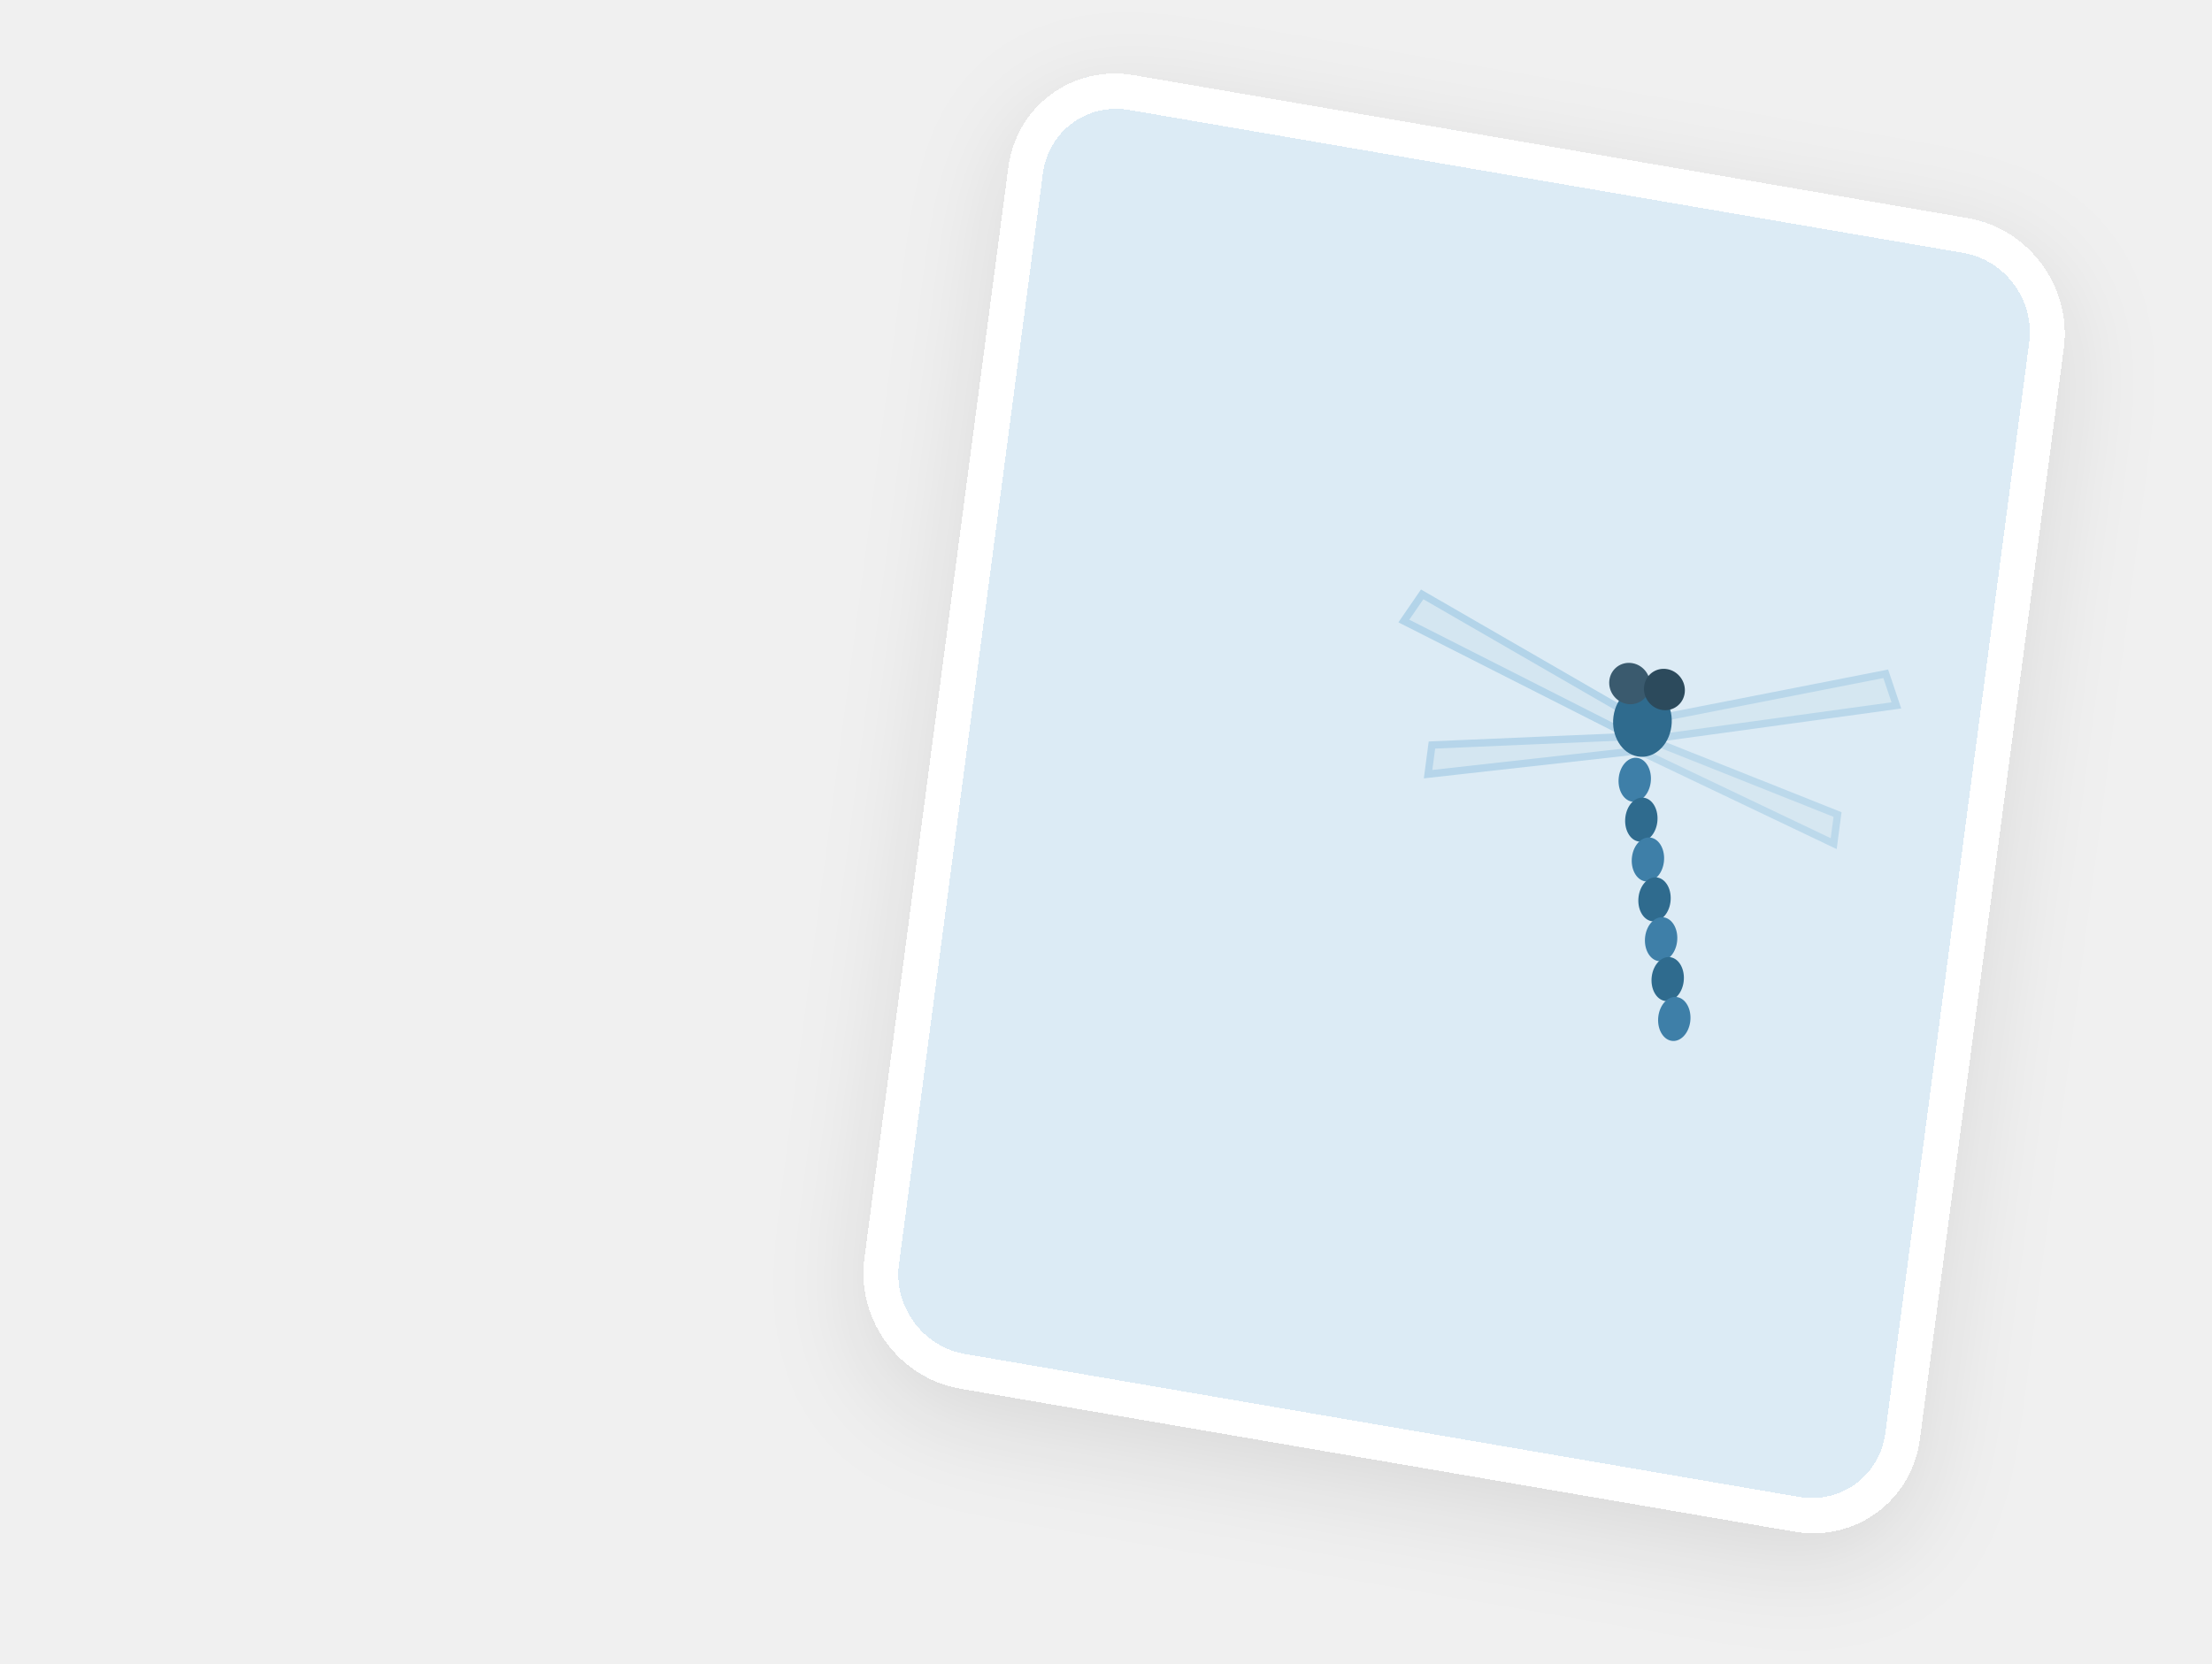
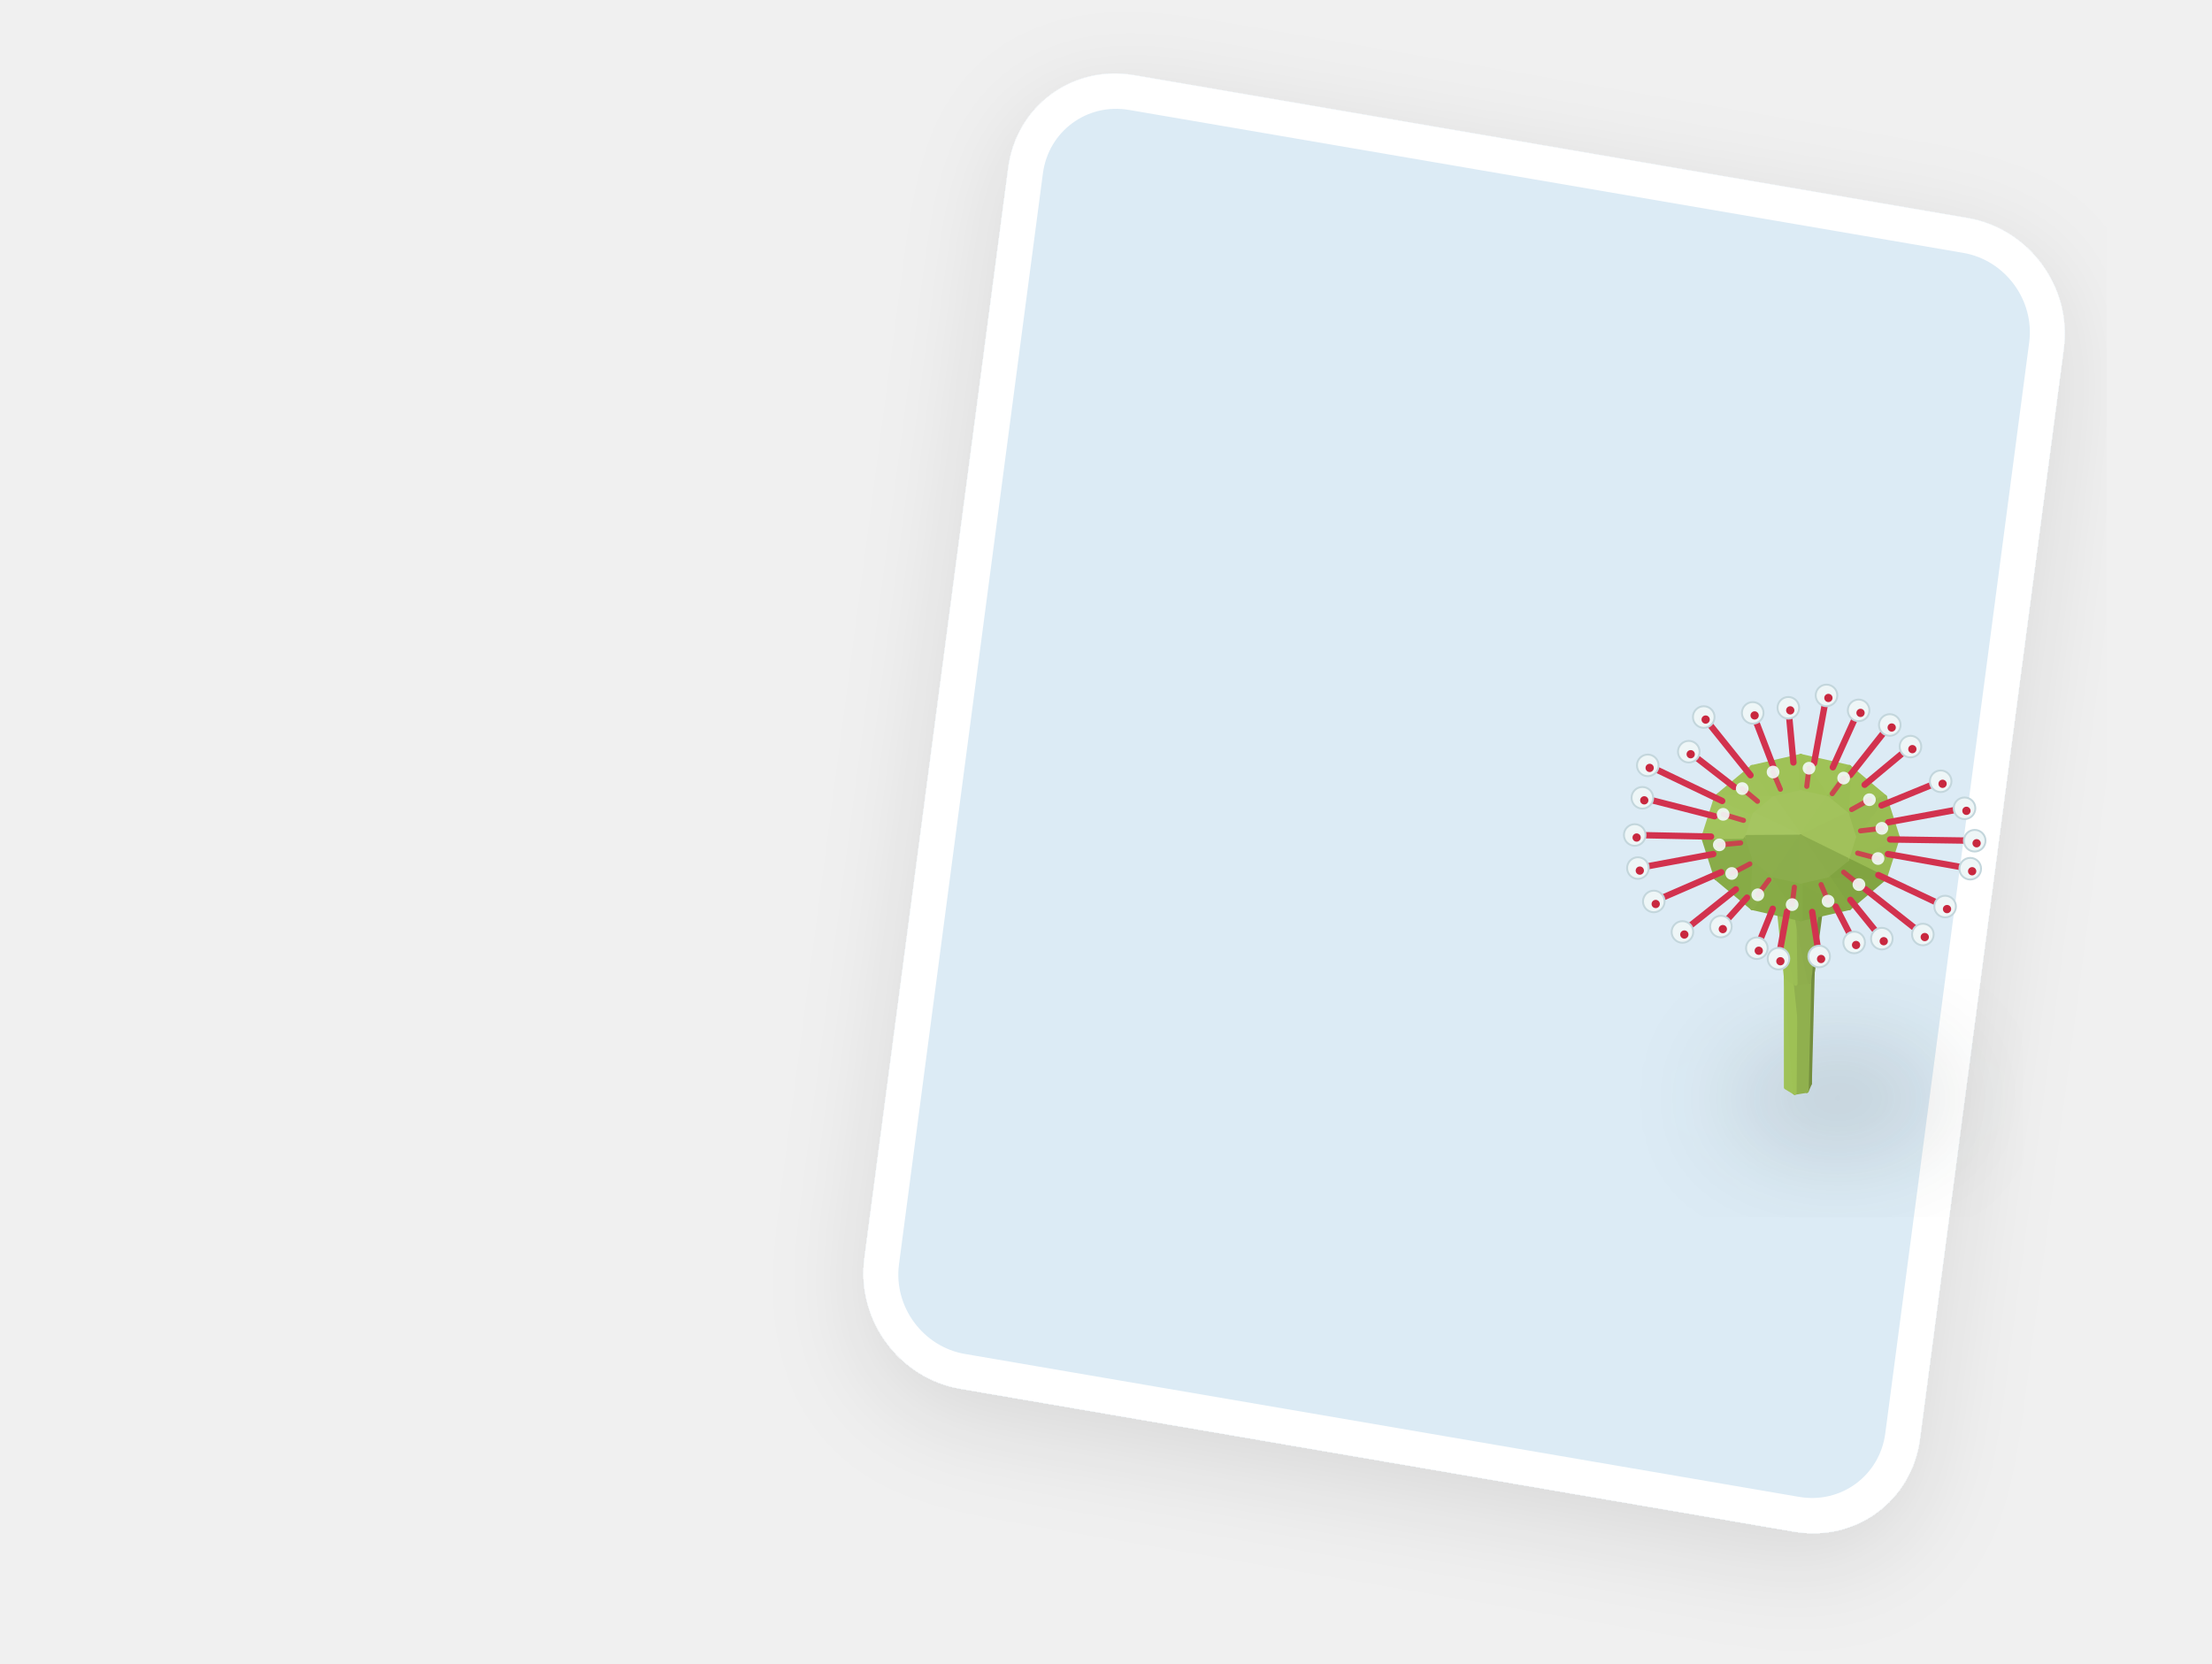
<svg xmlns="http://www.w3.org/2000/svg" width="315" height="237" viewBox="0 0 315 237" fill="none">
-   <g filter="url(#filter0_d_352_51563)">
-     <rect width="152.502" height="188.723" rx="16" transform="matrix(0.985631 0.168915 -0.130758 0.991414 145.677 8)" fill="#DCEBF5" shape-rendering="crispEdges" />
-     <rect x="2.137" y="2.901" width="147.502" height="183.723" rx="13.5" transform="matrix(0.985631 0.168915 -0.130758 0.991414 146.087 7.6639)" stroke="white" stroke-width="5" shape-rendering="crispEdges" />
-     <g opacity="0.55">
-       <path d="M233.89 102.763L268.539 95.969L270.054 100.473L235.679 105.192L233.89 102.763Z" fill="#CFE3EE" />
-       <path d="M233.89 102.763L233.773 102.246L232.986 102.401L233.477 103.067L233.89 102.763ZM268.539 95.969L269.031 95.817L268.878 95.363L268.422 95.453L268.539 95.969ZM270.054 100.473L270.143 100.995L270.745 100.912L270.546 100.32L270.054 100.473ZM235.679 105.192L235.266 105.496L235.458 105.756L235.768 105.713L235.679 105.192ZM233.89 102.763L234.007 103.28L268.656 96.486L268.539 95.969L268.422 95.453L233.773 102.246L233.89 102.763ZM268.539 95.969L268.047 96.123L269.563 100.626L270.054 100.473L270.546 100.32L269.031 95.817L268.539 95.969ZM270.054 100.473L269.966 99.952L235.591 104.67L235.679 105.192L235.768 105.713L270.143 100.995L270.054 100.473ZM235.679 105.192L236.092 104.887L234.303 102.459L233.89 102.763L233.477 103.067L235.266 105.496L235.679 105.192Z" fill="#9CC7E2" />
-     </g>
-     <g opacity="0.5">
-       <path d="M233.617 104.838L261.676 116.013L261.129 120.163L233.343 106.913L233.617 104.838Z" fill="#CFE3EE" />
-       <path d="M233.617 104.838L233.792 104.349L233.186 104.108L233.101 104.75L233.617 104.838ZM261.676 116.013L262.192 116.101L262.248 115.682L261.851 115.524L261.676 116.013ZM261.129 120.163L260.922 120.637L261.554 120.939L261.645 120.251L261.129 120.163ZM233.343 106.913L232.827 106.825L232.776 107.216L233.136 107.388L233.343 106.913ZM233.617 104.838L233.442 105.327L261.502 116.501L261.676 116.013L261.851 115.524L233.792 104.349L233.617 104.838ZM261.676 116.013L261.161 115.924L260.613 120.074L261.129 120.163L261.645 120.251L262.192 116.101L261.676 116.013ZM261.129 120.163L261.337 119.688L233.55 106.439L233.343 106.913L233.136 107.388L260.922 120.637L261.129 120.163ZM233.343 106.913L233.859 107.001L234.132 104.926L233.617 104.838L233.101 104.75L232.827 106.825L233.343 106.913Z" fill="#9CC7E2" />
-     </g>
-     <g opacity="0.65">
-       <path d="M233.89 102.763L202.526 84.656L199.916 88.453L231.554 104.485L233.89 102.763Z" fill="#CFE3EE" />
-       <path d="M233.89 102.763L234.207 103.192L234.848 102.72L234.136 102.308L233.89 102.763ZM202.526 84.656L202.771 84.202L202.358 83.963L202.095 84.345L202.526 84.656ZM199.916 88.453L199.485 88.142L199.142 88.641L199.696 88.922L199.916 88.453ZM231.554 104.485L231.335 104.953L231.62 105.098L231.87 104.914L231.554 104.485ZM233.89 102.763L234.136 102.308L202.771 84.202L202.526 84.656L202.281 85.111L233.645 103.218L233.89 102.763ZM202.526 84.656L202.095 84.345L199.485 88.142L199.916 88.453L200.346 88.764L202.956 84.967L202.526 84.656ZM199.916 88.453L199.696 88.922L231.335 104.953L231.554 104.485L231.773 104.016L200.135 87.984L199.916 88.453ZM231.554 104.485L231.87 104.914L234.207 103.192L233.89 102.763L233.574 102.334L231.237 104.055L231.554 104.485Z" fill="#9CC7E2" />
-     </g>
-     <g opacity="0.6">
-       <path d="M233.617 104.838L203.915 106.114L203.367 110.264L233.343 106.913L233.617 104.838Z" fill="#CFE3EE" />
-       <path d="M233.617 104.838L234.132 104.926L234.217 104.285L233.575 104.312L233.617 104.838ZM203.915 106.114L203.874 105.588L203.454 105.606L203.399 106.025L203.915 106.114ZM203.367 110.264L202.852 110.175L202.761 110.863L203.443 110.787L203.367 110.264ZM233.343 106.913L233.419 107.436L233.807 107.393L233.859 107.001L233.343 106.913ZM233.617 104.838L233.575 104.312L203.874 105.588L203.915 106.114L203.956 106.639L233.658 105.364L233.617 104.838ZM203.915 106.114L203.399 106.025L202.852 110.175L203.367 110.264L203.883 110.352L204.431 106.202L203.915 106.114ZM203.367 110.264L203.443 110.787L233.419 107.436L233.343 106.913L233.267 106.39L203.292 109.741L203.367 110.264ZM233.343 106.913L233.859 107.001L234.132 104.926L233.617 104.838L233.101 104.75L232.827 106.825L233.343 106.913Z" fill="#9CC7E2" />
-     </g>
-     <path d="M232.385 114.176C233.638 114.39 234.838 113.171 235.065 111.452C235.292 109.733 234.459 108.165 233.206 107.951C231.953 107.736 230.753 108.955 230.526 110.674C230.3 112.393 231.132 113.961 232.385 114.176Z" fill="#3E7FA8" />
-     <path d="M233.324 119.854C234.577 120.068 235.777 118.849 236.004 117.13C236.231 115.411 235.398 113.843 234.145 113.628C232.892 113.414 231.692 114.633 231.465 116.352C231.239 118.071 232.071 119.639 233.324 119.854Z" fill="#2F6B8E" />
-     <path d="M234.263 125.531C235.516 125.746 236.716 124.527 236.942 122.808C237.169 121.089 236.337 119.521 235.084 119.306C233.83 119.092 232.631 120.311 232.404 122.03C232.177 123.749 233.009 125.317 234.263 125.531Z" fill="#3E7FA8" />
-     <path d="M235.202 131.209C236.455 131.424 237.655 130.205 237.881 128.486C238.108 126.767 237.276 125.199 236.023 124.984C234.769 124.769 233.57 125.989 233.343 127.708C233.116 129.427 233.948 130.995 235.202 131.209Z" fill="#2F6B8E" />
-     <path d="M236.14 136.887C237.393 137.102 238.593 135.883 238.82 134.164C239.047 132.445 238.214 130.877 236.961 130.662C235.708 130.447 234.508 131.667 234.281 133.386C234.055 135.105 234.887 136.672 236.14 136.887Z" fill="#3E7FA8" />
-     <path d="M237.079 142.565C238.332 142.78 239.532 141.56 239.759 139.841C239.985 138.122 239.153 136.555 237.9 136.34C236.647 136.125 235.447 137.345 235.22 139.064C234.994 140.783 235.826 142.35 237.079 142.565Z" fill="#2F6B8E" />
-     <path d="M238.018 148.243C239.271 148.458 240.471 147.238 240.698 145.519C240.924 143.8 240.092 142.233 238.839 142.018C237.586 141.803 236.386 143.022 236.159 144.741C235.933 146.46 236.765 148.028 238.018 148.243Z" fill="#3E7FA8" />
-     <path d="M233.234 107.743C235.512 108.134 237.653 106.221 238.016 103.47C238.379 100.72 236.826 98.174 234.547 97.783C232.269 97.392 230.127 99.306 229.765 102.056C229.402 104.806 230.955 107.353 233.234 107.743Z" fill="#2F6B8E" />
-     <path d="M231.689 100.264C233.284 100.537 234.748 99.458 234.96 97.854C235.172 96.249 234.05 94.727 232.455 94.454C230.86 94.18 229.395 95.259 229.184 96.864C228.972 98.468 230.094 99.99 231.689 100.264Z" fill="#3A5A6E" />
-     <path d="M236.639 101.112C238.234 101.386 239.699 100.307 239.911 98.702C240.122 97.098 239.001 95.576 237.406 95.302C235.811 95.029 234.346 96.108 234.134 97.712C233.923 99.317 235.044 100.839 236.639 101.112Z" fill="#2C4A5C" />
-   </g>
  <defs>
-     <filter id="filter0_d_352_51563" x="107" y="-2" width="202.988" height="240.862" filterUnits="userSpaceOnUse" color-interpolation-filters="sRGB">
+     <filter id="shadow" x="40" y="-2" width="260" height="240" filterUnits="userSpaceOnUse" color-interpolation-filters="sRGB">
      <feFlood flood-opacity="0" result="BackgroundImageFix" />
      <feColorMatrix in="SourceAlpha" type="matrix" values="0 0 0 0 0 0 0 0 0 0 0 0 0 0 0 0 0 0 127 0" result="hardAlpha" />
      <feOffset dy="4" />
      <feGaussianBlur stdDeviation="7" />
      <feComposite in2="hardAlpha" operator="out" />
      <feColorMatrix type="matrix" values="0 0 0 0 0 0 0 0 0 0 0 0 0 0 0 0 0 0 0.1 0" />
-       <feBlend mode="normal" in2="BackgroundImageFix" result="effect1_dropShadow_352_51563" />
-       <feBlend mode="normal" in="SourceGraphic" in2="effect1_dropShadow_352_51563" result="shape" />
+       <feBlend mode="normal" in2="BackgroundImageFix" result="effect1_dropShadow" />
+       <feBlend mode="normal" in="SourceGraphic" in2="effect1_dropShadow" result="shape" />
    </filter>
  </defs>
+   <g filter="url(#shadow)">
+     <rect width="152.502" height="188.723" rx="16" transform="matrix(0.985631 0.168915 -0.130758 0.991414 145.677 8)" fill="#DCEBF5" />
+     <rect x="2.137" y="2.901" width="147.502" height="183.723" rx="13.5" transform="matrix(0.985631 0.168915 -0.130758 0.991414 146.087 7.6639)" stroke="white" stroke-width="5" />
+   </g>
+   <svg x="226" y="62" width="62" height="112" viewBox="-6.63 -13.77 13.69 18.05" preserveAspectRatio="xMidYMax meet">
+     <defs>
+       <filter id="soft" x="-60%" y="-60%" width="220%" height="220%">
+         <feGaussianBlur stdDeviation="1.6" />
+       </filter>
+       <filter id="soft2" x="-60%" y="-60%" width="220%" height="220%">
+         <feGaussianBlur stdDeviation="0.7" />
+       </filter>
+     </defs>
+     <ellipse cx="1.26" cy="0.40" rx="3.53" ry="1.70" fill="#1E2A26" opacity="0.16" filter="url(#soft)" />
+     <path d="M0.38 -0.06 L0.28 0.17 L0.36 -3.28 Z" fill="#758E3F" stroke="#758E3F" stroke-width="0.12" stroke-linejoin="round" />
+     <path d="M-0.10 0.23 L-0.38 0.06 L-0.38 -3.41 Z" fill="#9FC257" stroke="#9FC257" stroke-width="0.12" stroke-linejoin="round" />
+     <path d="M0.28 0.17 L-0.10 0.23 L-0.07 -3.21 Z" fill="#90B04E" stroke="#90B04E" stroke-width="0.12" stroke-linejoin="round" />
+     <path d="M0.38 -0.06 L0.36 -3.28 L0.47 -3.54 Z" fill="#748E3E" stroke="#748E3E" stroke-width="0.12" stroke-linejoin="round" />
+     <path d="M-0.10 0.23 L-0.38 -3.41 L-0.07 -3.21 Z" fill="#9EC155" stroke="#9EC155" stroke-width="0.12" stroke-linejoin="round" />
+     <path d="M0.28 0.17 L-0.07 -3.21 L0.36 -3.28 Z" fill="#90B04E" stroke="#90B04E" stroke-width="0.12" stroke-linejoin="round" />
+     <path d="M0.47 -3.55 L0.36 -3.27 L0.62 -5.75 Z" fill="#718A3D" stroke="#718A3D" stroke-width="0.12" stroke-linejoin="round" />
+     <path d="M-0.07 -3.20 L-0.38 -3.40 L-0.65 -5.98 Z" fill="#9CBF54" stroke="#9CBF54" stroke-width="0.12" stroke-linejoin="round" />
+     <path d="M0.36 -3.27 L-0.07 -3.20 L-0.11 -5.63 Z" fill="#8FAE4D" stroke="#8FAE4D" stroke-width="0.12" stroke-linejoin="round" />
+     <path d="M0.47 -3.55 L0.62 -5.75 L0.82 -6.22 Z" fill="#748E3F" stroke="#748E3F" stroke-width="0.12" stroke-linejoin="round" />
+     <path d="M-0.07 -3.20 L-0.65 -5.98 L-0.11 -5.63 Z" fill="#9BBE54" stroke="#9BBE54" stroke-width="0.12" stroke-linejoin="round" />
+     <path d="M0.36 -3.27 L-0.11 -5.63 L0.62 -5.75 Z" fill="#8DAC4C" stroke="#8DAC4C" stroke-width="0.12" stroke-linejoin="round" />
+     <path d="M0.09 -6.10 L-0.45 -6.45 L0.28 -6.57 Z" fill="#9BBD53" stroke="#9BBD53" stroke-width="0.12" stroke-linejoin="round" />
+     <path d="M0.09 -6.10 L0.28 -6.57 L0.82 -6.22 Z" fill="#99BC53" stroke="#99BC53" stroke-width="0.12" stroke-linejoin="round" />
+     <path d="M0.09 -6.10 L-0.65 -5.98 L-0.45 -6.45 Z" fill="#9ABC53" stroke="#9ABC53" stroke-width="0.12" stroke-linejoin="round" />
+     <path d="M0.09 -6.10 L0.82 -6.22 L0.62 -5.75 Z" fill="#99BB52" stroke="#99BB52" stroke-width="0.12" stroke-linejoin="round" />
+     <path d="M0.09 -6.10 L-0.11 -5.63 L-0.65 -5.98 Z" fill="#9ABD53" stroke="#9ABD53" stroke-width="0.12" stroke-linejoin="round" />
+     <path d="M0.09 -6.10 L0.62 -5.75 L-0.11 -5.63 Z" fill="#98B952" stroke="#98B952" stroke-width="0.12" stroke-linejoin="round" />
+     <path d="M0.09 -9.23 L0.09 -10.37 L-1.44 -10.02 Z" fill="#9FC257" stroke="#9FC257" stroke-width="0.12" stroke-linejoin="round" />
+     <path d="M0.93 -9.04 L1.62 -10.02 L0.09 -10.37 Z" fill="#9FC257" stroke="#9FC257" stroke-width="0.12" stroke-linejoin="round" />
+     <path d="M-0.76 -9.04 L-1.44 -10.02 L-2.57 -9.08 Z" fill="#A0C259" stroke="#A0C259" stroke-width="0.12" stroke-linejoin="round" />
+     <path d="M1.55 -8.53 L2.74 -9.08 L1.62 -10.02 Z" fill="#9DC054" stroke="#9DC054" stroke-width="0.12" stroke-linejoin="round" />
+     <path d="M-1.37 -8.53 L-2.57 -9.08 L-2.98 -7.80 Z" fill="#A2C45C" stroke="#A2C45C" stroke-width="0.12" stroke-linejoin="round" />
+     <path d="M1.77 -7.82 L3.15 -7.80 L2.74 -9.08 Z" fill="#9ABC53" stroke="#9ABC53" stroke-width="0.12" stroke-linejoin="round" />
+     <path d="M0.93 -9.04 L0.09 -10.37 L0.09 -9.23 Z" fill="#9EC155" stroke="#9EC155" stroke-width="0.12" stroke-linejoin="round" />
+     <path d="M-1.60 -7.82 L-2.98 -7.80 L-2.57 -6.52 Z" fill="#89AC49" stroke="#89AC49" stroke-width="0.12" stroke-linejoin="round" />
+     <path d="M0.09 -9.23 L-1.44 -10.02 L-0.76 -9.04 Z" fill="#9FC258" stroke="#9FC258" stroke-width="0.12" stroke-linejoin="round" />
+     <path d="M1.55 -7.11 L2.74 -6.52 L3.15 -7.80 Z" fill="#98BA52" stroke="#98BA52" stroke-width="0.12" stroke-linejoin="round" />
+     <path d="M1.55 -8.53 L1.62 -10.02 L0.93 -9.04 Z" fill="#9ABD53" stroke="#9ABD53" stroke-width="0.12" stroke-linejoin="round" />
+     <path d="M-0.76 -9.04 L-2.57 -9.08 L-1.37 -8.53 Z" fill="#A1C35A" stroke="#A1C35A" stroke-width="0.12" stroke-linejoin="round" />
+     <path d="M-1.37 -7.11 L-2.57 -6.52 L-1.44 -5.58 Z" fill="#87AB46" stroke="#87AB46" stroke-width="0.12" stroke-linejoin="round" />
+     <path d="M1.77 -7.82 L2.74 -9.08 L1.55 -8.53 Z" fill="#98BA52" stroke="#98BA52" stroke-width="0.12" stroke-linejoin="round" />
+     <path d="M0.93 -6.60 L1.62 -5.58 L2.74 -6.52 Z" fill="#82A542" stroke="#82A542" stroke-width="0.12" stroke-linejoin="round" />
+     <path d="M-1.37 -8.53 L-2.98 -7.80 L-1.60 -7.82 Z" fill="#A2C35C" stroke="#A2C35C" stroke-width="0.12" stroke-linejoin="round" />
+     <path d="M-0.76 -6.60 L-1.44 -5.58 L0.09 -5.23 Z" fill="#87AB46" stroke="#87AB46" stroke-width="0.12" stroke-linejoin="round" />
+     <path d="M0.09 -6.41 L0.09 -5.23 L1.62 -5.58 Z" fill="#84A743" stroke="#84A743" stroke-width="0.12" stroke-linejoin="round" />
+     <path d="M1.55 -7.11 L3.15 -7.80 L1.77 -7.82 Z" fill="#99BB52" stroke="#99BB52" stroke-width="0.12" stroke-linejoin="round" />
+     <path d="M-1.60 -7.82 L-2.57 -6.52 L-1.37 -7.11 Z" fill="#89AC49" stroke="#89AC49" stroke-width="0.12" stroke-linejoin="round" />
+     <path d="M0.93 -6.60 L2.74 -6.52 L1.55 -7.11 Z" fill="#81A441" stroke="#81A441" stroke-width="0.12" stroke-linejoin="round" />
+     <path d="M-1.37 -7.11 L-1.44 -5.58 L-0.76 -6.60 Z" fill="#8AAD4A" stroke="#8AAD4A" stroke-width="0.12" stroke-linejoin="round" />
+     <path d="M0.09 -6.41 L1.62 -5.58 L0.93 -6.60 Z" fill="#85A843" stroke="#85A843" stroke-width="0.12" stroke-linejoin="round" />
+     <path d="M-0.76 -6.60 L0.09 -5.23 L0.09 -6.41 Z" fill="#86AA45" stroke="#86AA45" stroke-width="0.12" stroke-linejoin="round" />
+     <path d="M0.09 -7.83 L0.93 -9.04 L0.09 -9.23 Z" fill="#A3C35D" stroke="#A3C35D" stroke-width="0.12" stroke-linejoin="round" />
+     <path d="M0.09 -7.83 L0.09 -9.23 L-0.76 -9.04 Z" fill="#A3C35D" stroke="#A3C35D" stroke-width="0.12" stroke-linejoin="round" />
+     <path d="M0.09 -7.83 L1.55 -8.53 L0.93 -9.04 Z" fill="#A2C35C" stroke="#A2C35C" stroke-width="0.12" stroke-linejoin="round" />
+     <path d="M0.09 -7.83 L-0.76 -9.04 L-1.37 -8.53 Z" fill="#A4C45F" stroke="#A4C45F" stroke-width="0.12" stroke-linejoin="round" />
+     <path d="M0.09 -7.83 L1.77 -7.82 L1.55 -8.53 Z" fill="#A1C15B" stroke="#A1C15B" stroke-width="0.12" stroke-linejoin="round" />
+     <path d="M0.09 -7.83 L-1.37 -8.53 L-1.60 -7.82 Z" fill="#A5C561" stroke="#A5C561" stroke-width="0.12" stroke-linejoin="round" />
+     <path d="M0.09 -7.83 L-1.60 -7.82 L-1.37 -7.11 Z" fill="#8CAE4D" stroke="#8CAE4D" stroke-width="0.12" stroke-linejoin="round" />
+     <path d="M0.09 -7.83 L1.55 -7.11 L1.77 -7.82 Z" fill="#A1C15B" stroke="#A1C15B" stroke-width="0.12" stroke-linejoin="round" />
+     <path d="M0.09 -7.83 L-1.37 -7.11 L-0.76 -6.60 Z" fill="#8CAE4C" stroke="#8CAE4C" stroke-width="0.12" stroke-linejoin="round" />
+     <path d="M0.09 -7.83 L0.93 -6.60 L1.55 -7.11 Z" fill="#8BAC4B" stroke="#8BAC4B" stroke-width="0.12" stroke-linejoin="round" />
+     <path d="M0.09 -7.83 L-0.76 -6.60 L0.09 -6.41 Z" fill="#8BAD4C" stroke="#8BAD4C" stroke-width="0.12" stroke-linejoin="round" />
+     <path d="M0.09 -7.83 L0.09 -6.41 L0.93 -6.60 Z" fill="#8CAD4C" stroke="#8CAD4C" stroke-width="0.12" stroke-linejoin="round" />
+     <path d="M2.90 -7.74 L5.56 -7.70" stroke="#D2324E" stroke-width="0.20" stroke-linecap="round" />
+     <circle cx="5.56" cy="-7.70" r="0.34" fill="#EEF6F7" stroke="#C3D6DC" stroke-width="0.06" />
+     <circle cx="5.62" cy="-7.62" r="0.13" fill="#C8283F" />
+     <path d="M2.84 -8.28 L5.24 -8.72" stroke="#D2324E" stroke-width="0.20" stroke-linecap="round" />
+     <circle cx="5.24" cy="-8.72" r="0.34" fill="#EEF6F7" stroke="#C3D6DC" stroke-width="0.06" />
+     <circle cx="5.30" cy="-8.64" r="0.13" fill="#C8283F" />
+     <path d="M2.63 -8.81 L4.49 -9.57" stroke="#D2324E" stroke-width="0.20" stroke-linecap="round" />
+     <circle cx="4.49" cy="-9.57" r="0.34" fill="#EEF6F7" stroke="#C3D6DC" stroke-width="0.06" />
+     <circle cx="4.55" cy="-9.49" r="0.13" fill="#C8283F" />
+     <path d="M2.10 -9.46 L3.54 -10.66" stroke="#D2324E" stroke-width="0.20" stroke-linecap="round" />
+     <circle cx="3.54" cy="-10.66" r="0.34" fill="#EEF6F7" stroke="#C3D6DC" stroke-width="0.06" />
+     <circle cx="3.60" cy="-10.58" r="0.13" fill="#C8283F" />
+     <path d="M1.65 -9.77 L2.89 -11.34" stroke="#D2324E" stroke-width="0.20" stroke-linecap="round" />
+     <circle cx="2.89" cy="-11.34" r="0.34" fill="#EEF6F7" stroke="#C3D6DC" stroke-width="0.06" />
+     <circle cx="2.95" cy="-11.26" r="0.13" fill="#C8283F" />
+     <path d="M1.10 -10.01 L1.91 -11.80" stroke="#D2324E" stroke-width="0.20" stroke-linecap="round" />
+     <circle cx="1.91" cy="-11.80" r="0.34" fill="#EEF6F7" stroke="#C3D6DC" stroke-width="0.06" />
+     <circle cx="1.97" cy="-11.72" r="0.13" fill="#C8283F" />
+     <path d="M0.51 -10.14 L0.90 -12.27" stroke="#D2324E" stroke-width="0.20" stroke-linecap="round" />
+     <circle cx="0.90" cy="-12.27" r="0.34" fill="#EEF6F7" stroke="#C3D6DC" stroke-width="0.06" />
+     <circle cx="0.96" cy="-12.19" r="0.13" fill="#C8283F" />
+     <path d="M-0.14 -10.16 L-0.30 -11.88" stroke="#D2324E" stroke-width="0.20" stroke-linecap="round" />
+     <circle cx="-0.30" cy="-11.88" r="0.34" fill="#EEF6F7" stroke="#C3D6DC" stroke-width="0.06" />
+     <circle cx="-0.24" cy="-11.80" r="0.13" fill="#C8283F" />
+     <path d="M-0.78 -10.05 L-1.42 -11.72" stroke="#D2324E" stroke-width="0.20" stroke-linecap="round" />
+     <circle cx="-1.42" cy="-11.72" r="0.34" fill="#EEF6F7" stroke="#C3D6DC" stroke-width="0.06" />
+     <circle cx="-1.36" cy="-11.64" r="0.13" fill="#C8283F" />
+     <path d="M-1.49 -9.76 L-2.96 -11.59" stroke="#D2324E" stroke-width="0.20" stroke-linecap="round" />
+     <circle cx="-2.96" cy="-11.59" r="0.34" fill="#EEF6F7" stroke="#C3D6DC" stroke-width="0.06" />
+     <circle cx="-2.90" cy="-11.51" r="0.13" fill="#C8283F" />
+     <path d="M-2.00 -9.39 L-3.43 -10.50" stroke="#D2324E" stroke-width="0.20" stroke-linecap="round" />
+     <circle cx="-3.43" cy="-10.50" r="0.34" fill="#EEF6F7" stroke="#C3D6DC" stroke-width="0.06" />
+     <circle cx="-3.37" cy="-10.42" r="0.13" fill="#C8283F" />
+     <path d="M-2.38 -8.95 L-4.72 -10.07" stroke="#D2324E" stroke-width="0.20" stroke-linecap="round" />
+     <circle cx="-4.72" cy="-10.07" r="0.34" fill="#EEF6F7" stroke="#C3D6DC" stroke-width="0.06" />
+     <circle cx="-4.66" cy="-9.99" r="0.13" fill="#C8283F" />
+     <path d="M-2.62 -8.47 L-4.89 -9.05" stroke="#D2324E" stroke-width="0.20" stroke-linecap="round" />
+     <circle cx="-4.89" cy="-9.05" r="0.34" fill="#EEF6F7" stroke="#C3D6DC" stroke-width="0.06" />
+     <circle cx="-4.83" cy="-8.97" r="0.13" fill="#C8283F" />
+     <path d="M-2.73 -7.83 L-5.13 -7.88" stroke="#D2324E" stroke-width="0.20" stroke-linecap="round" />
+     <circle cx="-5.13" cy="-7.88" r="0.34" fill="#EEF6F7" stroke="#C3D6DC" stroke-width="0.06" />
+     <circle cx="-5.07" cy="-7.80" r="0.13" fill="#C8283F" />
+     <path d="M-2.66 -7.28 L-5.03 -6.84" stroke="#D2324E" stroke-width="0.20" stroke-linecap="round" />
+     <circle cx="-5.03" cy="-6.84" r="0.34" fill="#EEF6F7" stroke="#C3D6DC" stroke-width="0.06" />
+     <circle cx="-4.97" cy="-6.76" r="0.13" fill="#C8283F" />
+     <path d="M-2.41 -6.71 L-4.53 -5.79" stroke="#D2324E" stroke-width="0.20" stroke-linecap="round" />
+     <circle cx="-4.53" cy="-5.79" r="0.34" fill="#EEF6F7" stroke="#C3D6DC" stroke-width="0.06" />
+     <circle cx="-4.47" cy="-5.71" r="0.13" fill="#C8283F" />
+     <path d="M-1.95 -6.17 L-3.63 -4.83" stroke="#D2324E" stroke-width="0.20" stroke-linecap="round" />
+     <circle cx="-3.63" cy="-4.83" r="0.34" fill="#EEF6F7" stroke="#C3D6DC" stroke-width="0.06" />
+     <circle cx="-3.57" cy="-4.75" r="0.13" fill="#C8283F" />
+     <path d="M-1.60 -5.91 L-2.42 -5.00" stroke="#D2324E" stroke-width="0.20" stroke-linecap="round" />
+     <circle cx="-2.42" cy="-5.00" r="0.34" fill="#EEF6F7" stroke="#C3D6DC" stroke-width="0.06" />
+     <circle cx="-2.36" cy="-4.92" r="0.13" fill="#C8283F" />
+     <path d="M-0.79 -5.56 L-1.29 -4.32" stroke="#D2324E" stroke-width="0.20" stroke-linecap="round" />
+     <circle cx="-1.29" cy="-4.32" r="0.34" fill="#EEF6F7" stroke="#C3D6DC" stroke-width="0.06" />
+     <circle cx="-1.23" cy="-4.24" r="0.13" fill="#C8283F" />
+     <path d="M-0.34 -5.47 L-0.61 -3.99" stroke="#D2324E" stroke-width="0.20" stroke-linecap="round" />
+     <circle cx="-0.61" cy="-3.99" r="0.34" fill="#EEF6F7" stroke="#C3D6DC" stroke-width="0.06" />
+     <circle cx="-0.55" cy="-3.91" r="0.13" fill="#C8283F" />
+     <path d="M0.45 -5.46 L0.67 -4.06" stroke="#D2324E" stroke-width="0.20" stroke-linecap="round" />
+     <circle cx="0.67" cy="-4.06" r="0.34" fill="#EEF6F7" stroke="#C3D6DC" stroke-width="0.06" />
+     <circle cx="0.73" cy="-3.98" r="0.13" fill="#C8283F" />
+     <path d="M1.19 -5.63 L1.77 -4.50" stroke="#D2324E" stroke-width="0.20" stroke-linecap="round" />
+     <circle cx="1.77" cy="-4.50" r="0.34" fill="#EEF6F7" stroke="#C3D6DC" stroke-width="0.06" />
+     <circle cx="1.83" cy="-4.42" r="0.13" fill="#C8283F" />
+     <path d="M1.65 -5.84 L2.64 -4.62" stroke="#D2324E" stroke-width="0.20" stroke-linecap="round" />
+     <circle cx="2.64" cy="-4.62" r="0.34" fill="#EEF6F7" stroke="#C3D6DC" stroke-width="0.06" />
+     <circle cx="2.70" cy="-4.54" r="0.13" fill="#C8283F" />
+     <path d="M2.13 -6.17 L3.93 -4.75" stroke="#D2324E" stroke-width="0.20" stroke-linecap="round" />
+     <circle cx="3.93" cy="-4.75" r="0.34" fill="#EEF6F7" stroke="#C3D6DC" stroke-width="0.06" />
+     <circle cx="3.99" cy="-4.67" r="0.13" fill="#C8283F" />
+     <path d="M2.53 -6.62 L4.63 -5.63" stroke="#D2324E" stroke-width="0.20" stroke-linecap="round" />
+     <circle cx="4.63" cy="-5.63" r="0.34" fill="#EEF6F7" stroke="#C3D6DC" stroke-width="0.06" />
+     <circle cx="4.69" cy="-5.55" r="0.13" fill="#C8283F" />
+     <path d="M2.83 -7.28 L5.42 -6.82" stroke="#D2324E" stroke-width="0.20" stroke-linecap="round" />
+     <circle cx="5.42" cy="-6.82" r="0.34" fill="#EEF6F7" stroke="#C3D6DC" stroke-width="0.06" />
+     <circle cx="5.48" cy="-6.74" r="0.13" fill="#C8283F" />
+     <path d="M1.97 -8.01 L2.64 -8.09" stroke="#D2324E" stroke-width="0.16" stroke-linecap="round" opacity="0.85" />
+     <circle cx="2.64" cy="-8.09" r="0.20" fill="#F3F9FA" opacity="0.9" />
+     <path d="M1.69 -8.68 L2.25 -8.99" stroke="#D2324E" stroke-width="0.16" stroke-linecap="round" opacity="0.85" />
+     <circle cx="2.25" cy="-8.99" r="0.20" fill="#F3F9FA" opacity="0.9" />
+     <path d="M1.08 -9.18 L1.44 -9.67" stroke="#D2324E" stroke-width="0.16" stroke-linecap="round" opacity="0.85" />
+     <circle cx="1.44" cy="-9.67" r="0.20" fill="#F3F9FA" opacity="0.9" />
+     <path d="M0.28 -9.41 L0.35 -9.98" stroke="#D2324E" stroke-width="0.16" stroke-linecap="round" opacity="0.85" />
+     <circle cx="0.35" cy="-9.98" r="0.20" fill="#F3F9FA" opacity="0.9" />
+     <path d="M-0.55 -9.32 L-0.78 -9.86" stroke="#D2324E" stroke-width="0.16" stroke-linecap="round" opacity="0.85" />
+     <circle cx="-0.78" cy="-9.86" r="0.20" fill="#F3F9FA" opacity="0.9" />
+     <path d="M-1.27 -8.94 L-1.75 -9.34" stroke="#D2324E" stroke-width="0.16" stroke-linecap="round" opacity="0.85" />
+     <circle cx="-1.75" cy="-9.34" r="0.20" fill="#F3F9FA" opacity="0.9" />
+     <path d="M-1.71 -8.34 L-2.35 -8.53" stroke="#D2324E" stroke-width="0.16" stroke-linecap="round" opacity="0.85" />
+     <circle cx="-2.35" cy="-8.53" r="0.20" fill="#F3F9FA" opacity="0.9" />
+     <path d="M-1.80 -7.63 L-2.47 -7.57" stroke="#D2324E" stroke-width="0.16" stroke-linecap="round" opacity="0.85" />
+     <circle cx="-2.47" cy="-7.57" r="0.20" fill="#F3F9FA" opacity="0.9" />
+     <path d="M-1.51 -6.97 L-2.08 -6.67" stroke="#D2324E" stroke-width="0.16" stroke-linecap="round" opacity="0.85" />
+     <circle cx="-2.08" cy="-6.67" r="0.20" fill="#F3F9FA" opacity="0.9" />
+     <path d="M-0.91 -6.47 L-1.26 -6.00" stroke="#D2324E" stroke-width="0.16" stroke-linecap="round" opacity="0.85" />
+     <circle cx="-1.26" cy="-6.00" r="0.20" fill="#F3F9FA" opacity="0.9" />
+     <path d="M-0.11 -6.24 L-0.18 -5.69" stroke="#D2324E" stroke-width="0.16" stroke-linecap="round" opacity="0.85" />
+     <circle cx="-0.18" cy="-5.69" r="0.20" fill="#F3F9FA" opacity="0.9" />
+     <path d="M0.73 -6.32 L0.95 -5.80" stroke="#D2324E" stroke-width="0.16" stroke-linecap="round" opacity="0.85" />
+     <circle cx="0.95" cy="-5.80" r="0.20" fill="#F3F9FA" opacity="0.9" />
+     <path d="M1.44 -6.71 L1.92 -6.32" stroke="#D2324E" stroke-width="0.16" stroke-linecap="round" opacity="0.85" />
+     <circle cx="1.92" cy="-6.32" r="0.20" fill="#F3F9FA" opacity="0.9" />
+     <path d="M1.88 -7.31 L2.52 -7.14" stroke="#D2324E" stroke-width="0.16" stroke-linecap="round" opacity="0.85" />
+     <circle cx="2.52" cy="-7.14" r="0.20" fill="#F3F9FA" opacity="0.9" />
+   </svg>
</svg>
